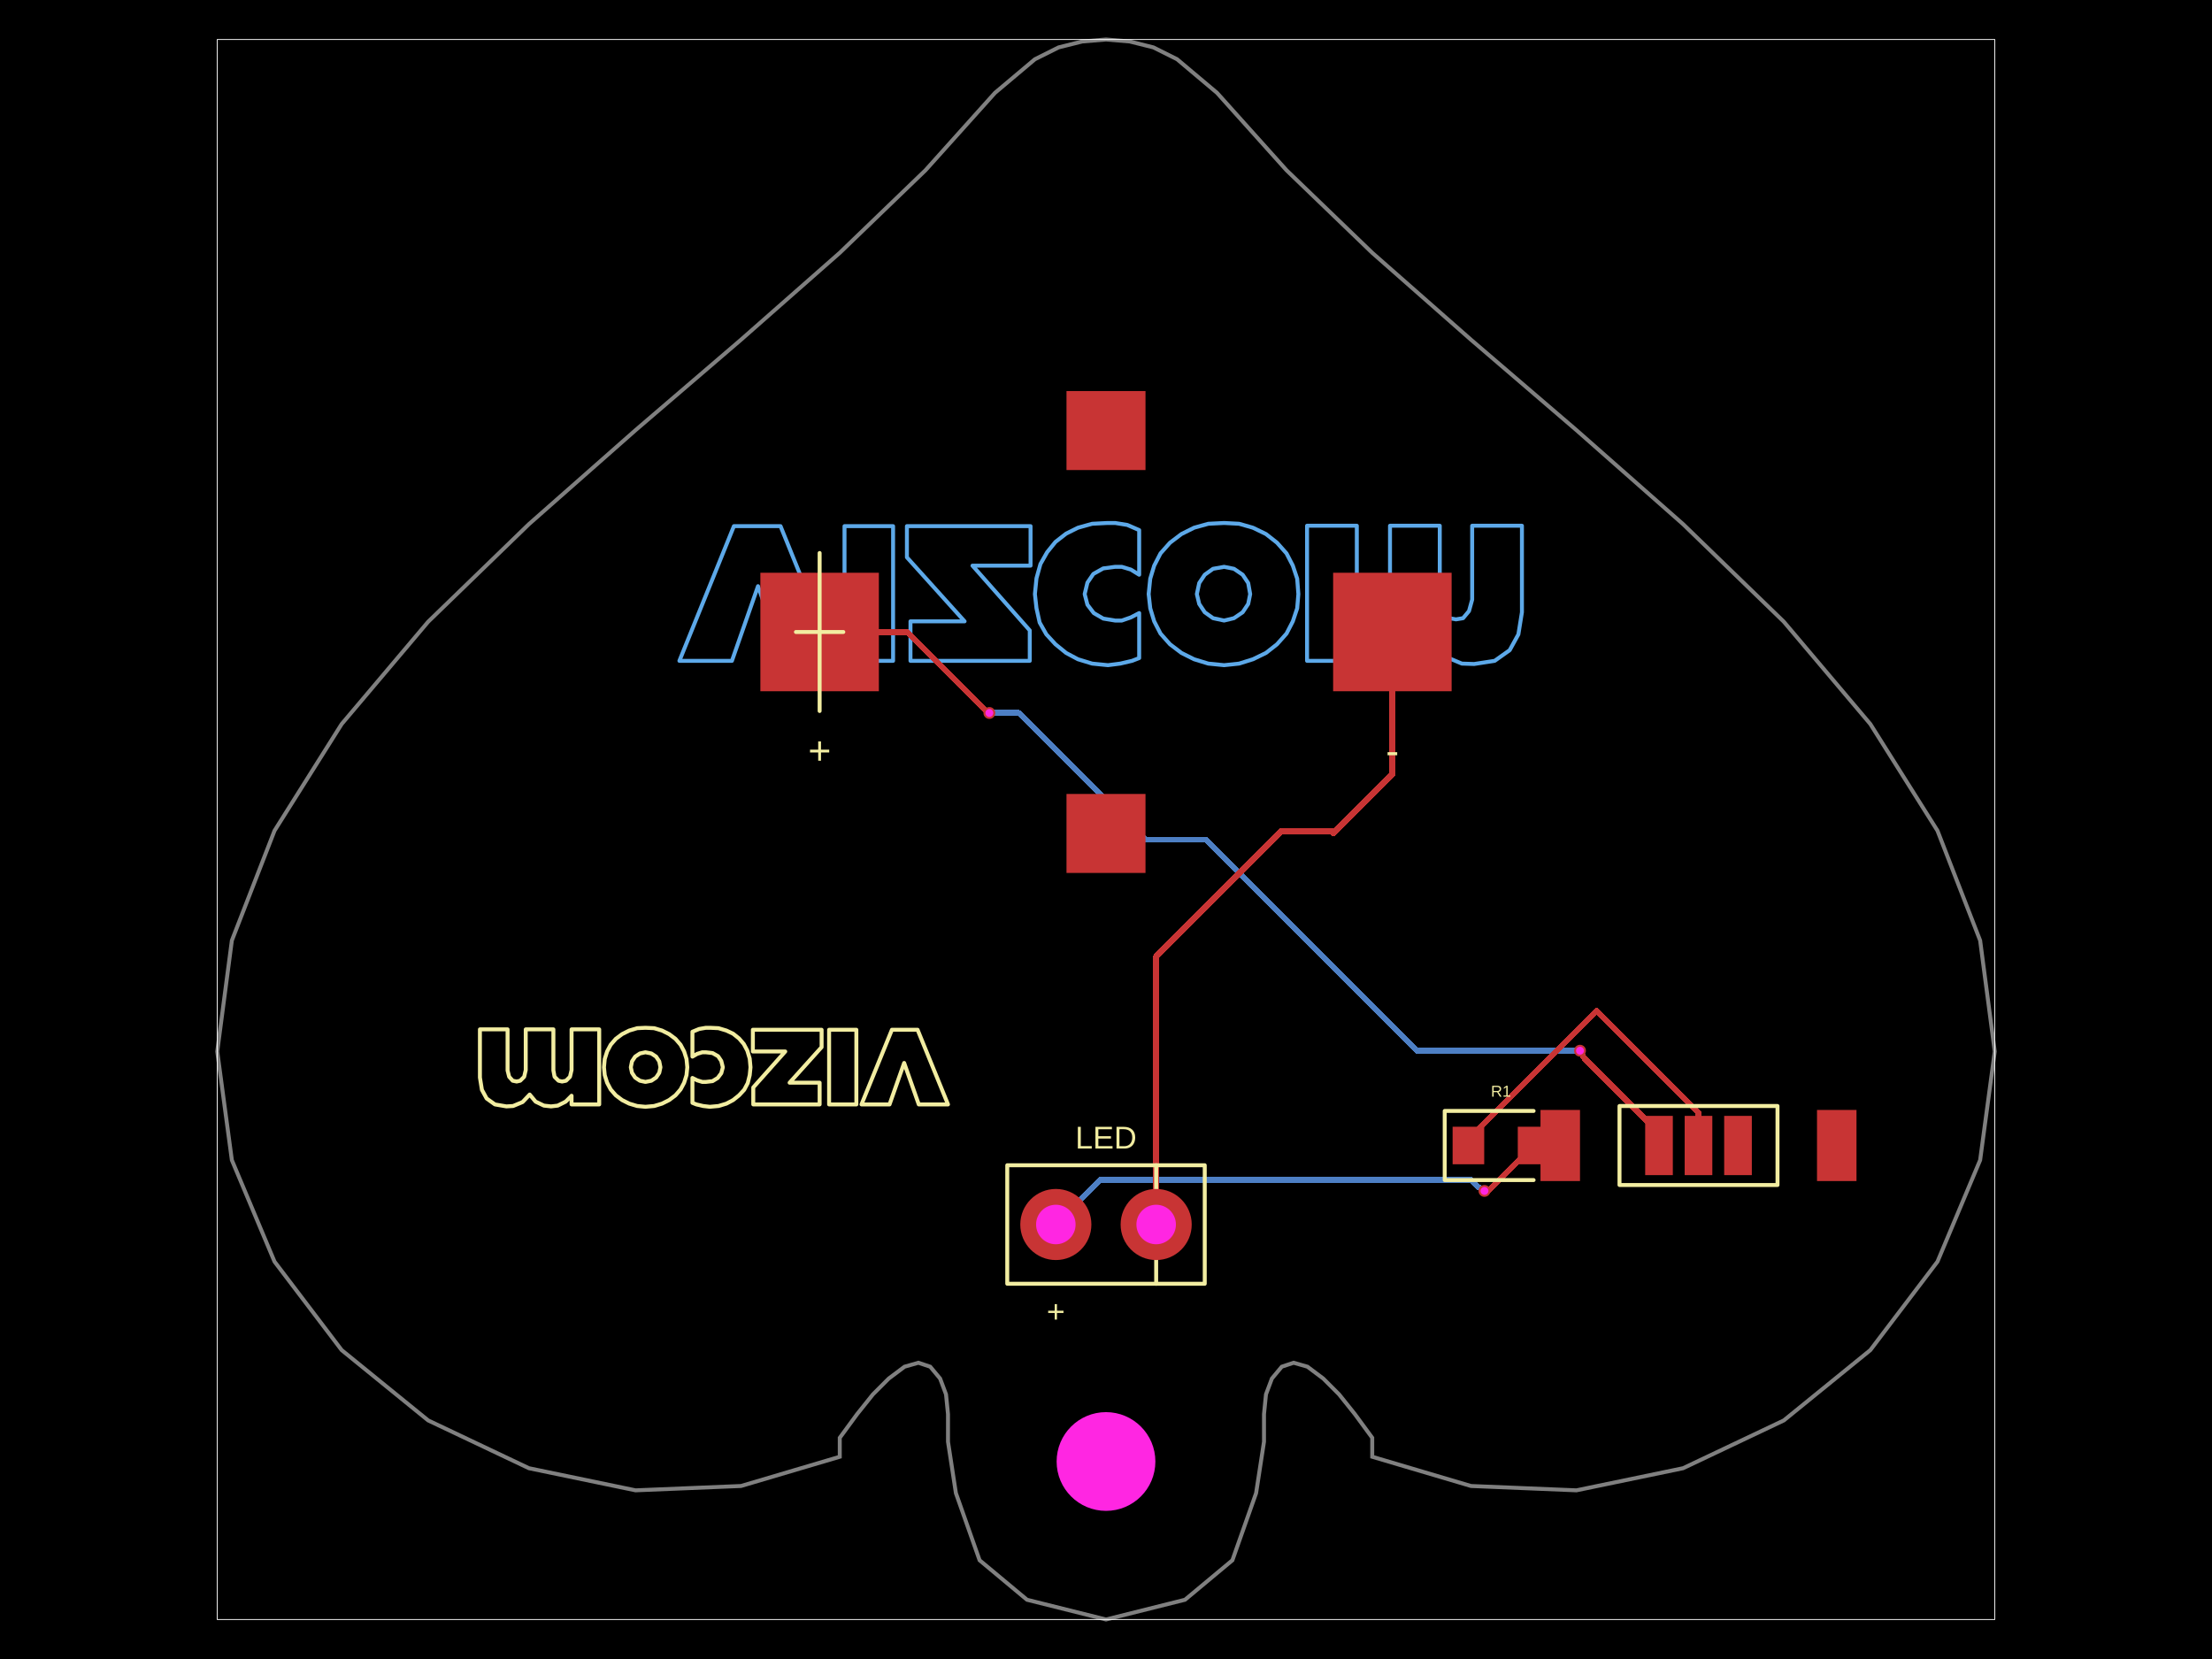
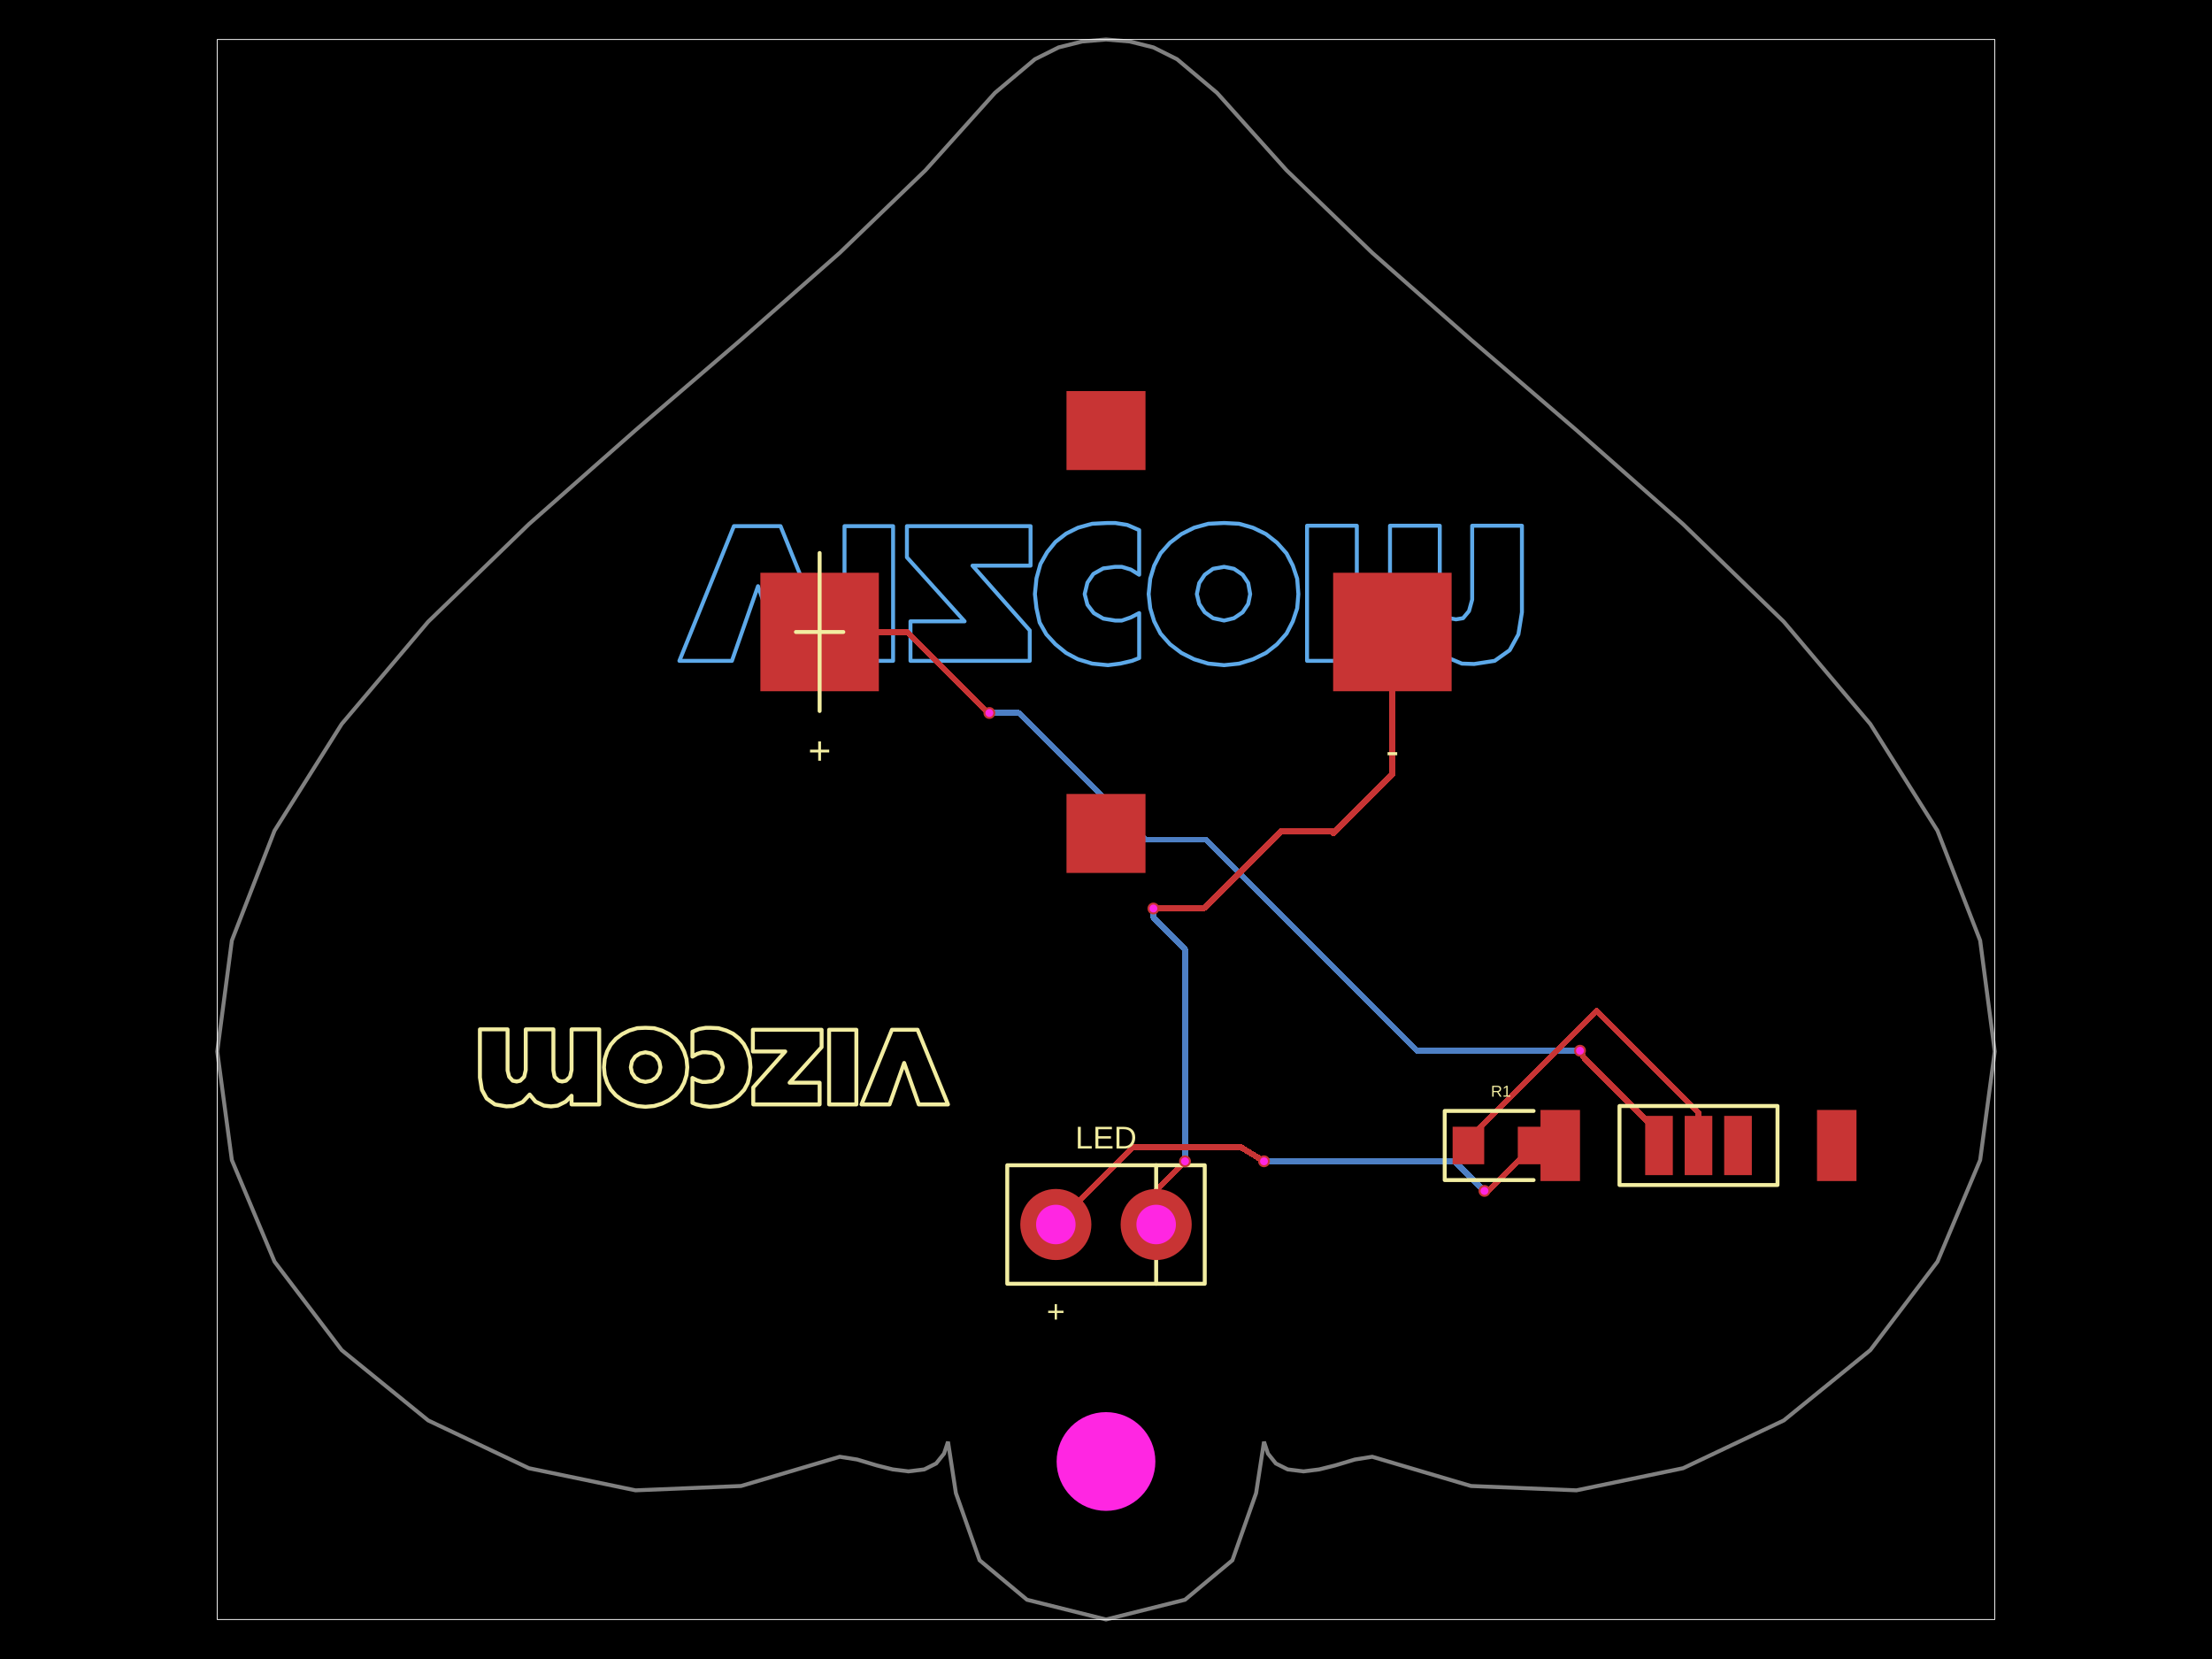
<svg xmlns="http://www.w3.org/2000/svg" width="800" height="600" data-software-used-string="@tscircuit/core@0.0.1112">
  <style />
  <rect class="boundary" x="0" y="0" fill="#000" width="800" height="600" data-type="pcb_background" data-pcb-layer="global" />
  <rect class="pcb-boundary" fill="none" stroke="#fff" stroke-width="0.3" x="78.571" y="14.286" width="642.857" height="571.429" data-type="pcb_boundary" data-pcb-layer="global" />
-   <path class="pcb-board" d="M 400 585.714 L 428.571 578.571 L 445.714 564.286 L 454.286 540 L 457.143 521.429 L 457.143 520 L 457.143 511.429 L 457.857 504.286 L 460 498.571 L 463.571 494.286 L 467.857 492.857 L 472.857 494.286 L 478.571 498.571 L 484.286 504.286 L 490 511.429 L 496.286 520 L 496.286 526.857 L 532 537.429 L 570.143 539 L 608.714 531 L 645.143 513.714 L 676.429 488.286 L 700.714 456.286 L 716.143 419.571 L 721.429 380.286 L 716.143 340.143 L 700.714 300.429 L 676.429 261.857 L 645.143 224.857 L 608.714 189.571 L 570.143 155.571 L 532 122.857 L 496.286 91.429 L 465.286 61.571 L 440.143 33.571 L 425.714 21.429 L 417.143 17.143 L 408.571 15 L 400 14.286 L 391.429 15 L 382.857 17.143 L 374.286 21.429 L 359.857 33.571 L 334.714 61.571 L 303.714 91.429 L 268 122.857 L 229.857 155.571 L 191.286 189.571 L 154.857 224.857 L 123.571 261.857 L 99.286 300.429 L 83.857 340.143 L 78.571 380.286 L 83.857 419.571 L 99.286 456.286 L 123.571 488.286 L 154.857 513.714 L 191.286 531 L 229.857 539 L 268 537.429 L 303.714 526.857 L 303.714 520 L 310 511.429 L 315.714 504.286 L 321.429 498.571 L 327.143 494.286 L 332.143 492.857 L 336.429 494.286 L 340 498.571 L 342.143 504.286 L 342.857 511.429 L 342.857 520 L 342.857 521.429 L 345.714 540 L 354.286 564.286 L 371.429 578.571 Z" fill="none" stroke="rgba(255, 255, 255, 0.5)" stroke-width="1.429" data-type="pcb_board" data-pcb-layer="board" />
-   <path class="pcb-trace" stroke="rgb(77, 127, 196)" fill="none" d="M 381.857 442.857 L 398.038 426.677" stroke-width="2.143" stroke-linecap="round" stroke-linejoin="round" shape-rendering="crispEdges" data-type="pcb_trace" data-pcb-layer="bottom" />
-   <path class="pcb-trace" stroke="rgb(77, 127, 196)" fill="none" d="M 398.038 426.677 L 531.922 426.677" stroke-width="2.143" stroke-linecap="round" stroke-linejoin="round" shape-rendering="crispEdges" data-type="pcb_trace" data-pcb-layer="bottom" />
-   <path class="pcb-trace" stroke="rgb(77, 127, 196)" fill="none" d="M 531.922 426.677 L 531.922 426.677" stroke-width="2.143" stroke-linecap="round" stroke-linejoin="round" shape-rendering="crispEdges" data-type="pcb_trace" data-pcb-layer="bottom" />
-   <path class="pcb-trace" stroke="rgb(77, 127, 196)" fill="none" d="M 531.922 426.677 L 534.445 429.199" stroke-width="2.143" stroke-linecap="round" stroke-linejoin="round" shape-rendering="crispEdges" data-type="pcb_trace" data-pcb-layer="bottom" />
-   <path class="pcb-trace" stroke="rgb(77, 127, 196)" fill="none" d="M 534.445 429.199 L 536.875 430.714" stroke-width="2.143" stroke-linecap="round" stroke-linejoin="round" shape-rendering="crispEdges" data-type="pcb_trace" data-pcb-layer="bottom" />
+   <path class="pcb-board" d="M 400 585.714 L 428.571 578.571 L 445.714 564.286 L 454.286 540 L 457.143 521.429 L 458.571 525.714 L 461.429 529.286 L 465.714 531.429 L 471.429 532.143 L 477.143 531.429 L 482.857 530 L 490 527.857 L 496.286 526.857 L 532 537.429 L 570.143 539 L 608.714 531 L 645.143 513.714 L 676.429 488.286 L 700.714 456.286 L 716.143 419.571 L 721.429 380.286 L 716.143 340.143 L 700.714 300.429 L 676.429 261.857 L 645.143 224.857 L 608.714 189.571 L 570.143 155.571 L 532 122.857 L 496.286 91.429 L 465.286 61.571 L 440.143 33.571 L 425.714 21.429 L 417.143 17.143 L 408.571 15 L 400 14.286 L 391.429 15 L 382.857 17.143 L 374.286 21.429 L 359.857 33.571 L 334.714 61.571 L 303.714 91.429 L 268 122.857 L 229.857 155.571 L 191.286 189.571 L 154.857 224.857 L 123.571 261.857 L 99.286 300.429 L 83.857 340.143 L 78.571 380.286 L 83.857 419.571 L 99.286 456.286 L 123.571 488.286 L 154.857 513.714 L 191.286 531 L 229.857 539 L 268 537.429 L 303.714 526.857 L 310 527.857 L 317.143 530 L 322.857 531.429 L 328.571 532.143 L 334.286 531.429 L 338.571 529.286 L 341.429 525.714 L 342.857 521.429 L 345.714 540 L 354.286 564.286 L 371.429 578.571 Z" fill="none" stroke="rgba(255, 255, 255, 0.5)" stroke-width="1.429" data-type="pcb_board" data-pcb-layer="board" />
+   <path class="pcb-trace" stroke="rgb(77, 127, 196)" fill="none" d="M 457.143 420 L 457.143 420" stroke-width="2.143" stroke-linecap="round" stroke-linejoin="round" shape-rendering="crispEdges" data-type="pcb_trace" data-pcb-layer="bottom" />
+   <path class="pcb-trace" stroke="rgb(77, 127, 196)" fill="none" d="M 457.143 420 L 526.028 420" stroke-width="2.143" stroke-linecap="round" stroke-linejoin="round" shape-rendering="crispEdges" data-type="pcb_trace" data-pcb-layer="bottom" />
+   <path class="pcb-trace" stroke="rgb(77, 127, 196)" fill="none" d="M 526.028 420 L 536.546 430.518" stroke-width="2.143" stroke-linecap="round" stroke-linejoin="round" shape-rendering="crispEdges" data-type="pcb_trace" data-pcb-layer="bottom" />
+   <path class="pcb-trace" stroke="rgb(77, 127, 196)" fill="none" d="M 536.546 430.518 L 536.875 430.714" stroke-width="2.143" stroke-linecap="round" stroke-linejoin="round" shape-rendering="crispEdges" data-type="pcb_trace" data-pcb-layer="bottom" />
  <path class="pcb-trace" stroke="rgb(77, 127, 196)" fill="none" d="M 536.875 430.714 L 536.875 430.714" stroke-width="2.143" stroke-linecap="round" stroke-linejoin="round" shape-rendering="crispEdges" data-type="pcb_trace" data-pcb-layer="bottom" />
+   <path class="pcb-trace" stroke="rgb(77, 127, 196)" fill="none" d="M 428.571 420 L 428.571 420" stroke-width="2.143" stroke-linecap="round" stroke-linejoin="round" shape-rendering="crispEdges" data-type="pcb_trace" data-pcb-layer="bottom" />
+   <path class="pcb-trace" stroke="rgb(77, 127, 196)" fill="none" d="M 428.571 420 L 428.571 343.318" stroke-width="2.143" stroke-linecap="round" stroke-linejoin="round" shape-rendering="crispEdges" data-type="pcb_trace" data-pcb-layer="bottom" />
+   <path class="pcb-trace" stroke="rgb(77, 127, 196)" fill="none" d="M 428.571 343.318 L 417.143 331.89" stroke-width="2.143" stroke-linecap="round" stroke-linejoin="round" shape-rendering="crispEdges" data-type="pcb_trace" data-pcb-layer="bottom" />
+   <path class="pcb-trace" stroke="rgb(77, 127, 196)" fill="none" d="M 417.143 331.89 L 417.143 328.571" stroke-width="2.143" stroke-linecap="round" stroke-linejoin="round" shape-rendering="crispEdges" data-type="pcb_trace" data-pcb-layer="bottom" />
+   <path class="pcb-trace" stroke="rgb(77, 127, 196)" fill="none" d="M 417.143 328.571 L 417.143 328.571" stroke-width="2.143" stroke-linecap="round" stroke-linejoin="round" shape-rendering="crispEdges" data-type="pcb_trace" data-pcb-layer="bottom" />
  <path class="pcb-trace" stroke="rgb(77, 127, 196)" fill="none" d="M 414.286 303.684 L 436.184 303.684" stroke-width="2.143" stroke-linecap="round" stroke-linejoin="round" shape-rendering="crispEdges" data-type="pcb_trace" data-pcb-layer="bottom" />
  <path class="pcb-trace" stroke="rgb(77, 127, 196)" fill="none" d="M 436.184 303.684 L 448.214 315.714" stroke-width="2.143" stroke-linecap="round" stroke-linejoin="round" shape-rendering="crispEdges" data-type="pcb_trace" data-pcb-layer="bottom" />
  <path class="pcb-trace" stroke="rgb(77, 127, 196)" fill="none" d="M 357.821 257.857 L 357.821 257.857" stroke-width="2.143" stroke-linecap="round" stroke-linejoin="round" shape-rendering="crispEdges" data-type="pcb_trace" data-pcb-layer="bottom" />
  <path class="pcb-trace" stroke="rgb(77, 127, 196)" fill="none" d="M 357.821 257.857 L 368.5 257.857" stroke-width="2.143" stroke-linecap="round" stroke-linejoin="round" shape-rendering="crispEdges" data-type="pcb_trace" data-pcb-layer="bottom" />
  <path class="pcb-trace" stroke="rgb(77, 127, 196)" fill="none" d="M 368.5 257.857 L 414.286 303.643" stroke-width="2.143" stroke-linecap="round" stroke-linejoin="round" shape-rendering="crispEdges" data-type="pcb_trace" data-pcb-layer="bottom" />
  <path class="pcb-trace" stroke="rgb(77, 127, 196)" fill="none" d="M 571.429 380 L 571.429 380" stroke-width="2.143" stroke-linecap="round" stroke-linejoin="round" shape-rendering="crispEdges" data-type="pcb_trace" data-pcb-layer="bottom" />
  <path class="pcb-trace" stroke="rgb(77, 127, 196)" fill="none" d="M 571.429 380 L 512.5 380" stroke-width="2.143" stroke-linecap="round" stroke-linejoin="round" shape-rendering="crispEdges" data-type="pcb_trace" data-pcb-layer="bottom" />
  <path class="pcb-trace" stroke="rgb(77, 127, 196)" fill="none" d="M 512.5 380 L 448.214 315.714" stroke-width="2.143" stroke-linecap="round" stroke-linejoin="round" shape-rendering="crispEdges" data-type="pcb_trace" data-pcb-layer="bottom" />
  <path class="pcb-silkscreen pcb-silkscreen-bottom" d="M 265.429 190.286 L 245.714 239 L 264.714 239 L 274.143 212 L 283.714 239 L 302 239 L 282.286 190.286 L 265.429 190.286 Z" fill="none" stroke="#5da9e9" stroke-width="1.429" stroke-linecap="round" stroke-linejoin="round" data-pcb-component-id="null" data-pcb-silkscreen-path-id="pcb_silkscreen_path_13" data-type="pcb_silkscreen_path" data-pcb-layer="bottom" />
  <path class="pcb-silkscreen pcb-silkscreen-bottom" d="M 323 190.286 L 305.429 190.286 L 305.429 239 L 323 239 L 323 190.286 Z" fill="none" stroke="#5da9e9" stroke-width="1.429" stroke-linecap="round" stroke-linejoin="round" data-pcb-component-id="null" data-pcb-silkscreen-path-id="pcb_silkscreen_path_14" data-type="pcb_silkscreen_path" data-pcb-layer="bottom" />
  <path class="pcb-silkscreen pcb-silkscreen-bottom" d="M 372.429 239 L 372.429 228 L 351.714 204.571 L 372.714 204.571 L 372.714 190.286 L 328 190.286 L 328 201.571 L 348.857 224.714 L 329.286 224.714 L 329.286 239 L 372.429 239 Z" fill="none" stroke="#5da9e9" stroke-width="1.429" stroke-linecap="round" stroke-linejoin="round" data-pcb-component-id="null" data-pcb-silkscreen-path-id="pcb_silkscreen_path_15" data-type="pcb_silkscreen_path" data-pcb-layer="bottom" />
  <path class="pcb-silkscreen pcb-silkscreen-bottom" d="M 374.286 214.857 L 374.857 220 L 376 225.143 L 378.429 229.429 L 381.714 233 L 385.571 236.143 L 389.857 238.429 L 395 240 L 400.714 240.571 L 405.143 240 L 409.429 239 L 412 238 L 412 221.714 L 409 223.286 L 405.714 224.429 L 403.286 224.429 L 399 223.714 L 395.571 221.714 L 393.286 218.714 L 392.286 214.857 L 393.286 210.714 L 395.429 207.571 L 399 205.571 L 403.286 205 L 405.714 205 L 409 206 L 412 207.857 L 412 191.714 L 407.714 189.857 L 403.286 189.143 L 400.571 189.143 L 395 189.429 L 389.857 190.857 L 385.571 193 L 381.714 196 L 378.714 199.714 L 376.286 204 L 374.857 209.143 L 374.286 214.857 Z" fill="none" stroke="#5da9e9" stroke-width="1.429" stroke-linecap="round" stroke-linejoin="round" data-pcb-component-id="null" data-pcb-silkscreen-path-id="pcb_silkscreen_path_16" data-type="pcb_silkscreen_path" data-pcb-layer="bottom" />
  <path class="pcb-silkscreen pcb-silkscreen-bottom" d="M 442.714 240.571 L 448.143 240 L 453.143 238.429 L 457.857 236.143 L 461.857 233 L 465.286 229.143 L 467.571 224.714 L 469.143 220 L 469.571 214.857 L 469.143 209.286 L 467.571 204.571 L 465.286 200.143 L 461.857 196.286 L 457.857 193.143 L 453.143 190.857 L 448.143 189.429 L 442.714 189.143 L 437 189.429 L 431.857 190.857 L 427.286 193.143 L 423.143 196.286 L 419.714 200.143 L 417.429 204.571 L 416 209.286 L 415.429 214.857 L 416 220 L 417.429 224.714 L 419.714 229.143 L 423.143 233 L 427.286 236.143 L 431.857 238.429 L 437 240 L 442.714 240.571 Z" fill="none" stroke="#5da9e9" stroke-width="1.429" stroke-linecap="round" stroke-linejoin="round" data-pcb-component-id="null" data-pcb-silkscreen-path-id="pcb_silkscreen_path_17" data-type="pcb_silkscreen_path" data-pcb-layer="bottom" />
  <path class="pcb-silkscreen pcb-silkscreen-bottom" d="M 442.714 224.429 L 438.714 223.571 L 435.714 221.429 L 433.714 218.429 L 432.857 214.857 L 433.714 210.857 L 435.714 207.857 L 438.714 205.714 L 442.714 205 L 446.286 205.714 L 449.429 207.857 L 451.429 210.857 L 452.143 214.857 L 451.429 218.429 L 449.429 221.429 L 446.286 223.571 L 442.714 224.429 Z" fill="none" stroke="#5da9e9" stroke-width="1.429" stroke-linecap="round" stroke-linejoin="round" data-pcb-component-id="null" data-pcb-silkscreen-path-id="pcb_silkscreen_path_18" data-type="pcb_silkscreen_path" data-pcb-layer="bottom" />
  <path class="pcb-silkscreen pcb-silkscreen-bottom" d="M 490.714 216.571 L 490.714 190.143 L 472.714 190.143 L 472.714 239 L 490.714 239 L 490.714 233.286 L 494.571 237.143 L 499.714 239.714 L 504.143 240.143 L 508.714 239.714 L 514.143 237.143 L 518 232.429 L 522.571 237.429 L 528.714 240 L 533.143 240.143 L 540.571 239 L 546 235.143 L 549.143 229.429 L 550.429 221.429 L 550.429 190.143 L 532.429 190.143 L 532.429 216.857 L 531.286 221 L 529.143 223.571 L 526.571 224 L 524.143 223.571 L 521.571 221 L 520.714 216.571 L 520.714 190.143 L 502.714 190.143 L 502.714 216.857 L 501.857 221 L 499.286 223.571 L 497 224 L 494.429 223.571 L 491.714 221 L 490.714 216.571 Z" fill="none" stroke="#5da9e9" stroke-width="1.429" stroke-linecap="round" stroke-linejoin="round" data-pcb-component-id="null" data-pcb-silkscreen-path-id="pcb_silkscreen_path_19" data-type="pcb_silkscreen_path" data-pcb-layer="bottom" />
  <rect class="pcb-pad" fill="rgb(200, 52, 52)" x="275" y="207.143" width="42.857" height="42.857" data-type="pcb_smtpad" data-pcb-layer="top" />
  <rect class="pcb-pad" fill="rgb(200, 52, 52)" x="482.143" y="207.143" width="42.857" height="42.857" data-type="pcb_smtpad" data-pcb-layer="top" />
  <rect class="pcb-pad" fill="rgb(200, 52, 52)" x="385.714" y="287.143" width="28.571" height="28.571" data-type="pcb_smtpad" data-pcb-layer="top" />
  <rect class="pcb-pad" fill="rgb(200, 52, 52)" x="385.714" y="141.429" width="28.571" height="28.571" data-type="pcb_smtpad" data-pcb-layer="top" />
  <rect class="pcb-pad" fill="rgb(200, 52, 52)" x="595" y="403.571" width="10" height="21.429" data-type="pcb_smtpad" data-pcb-layer="top" />
  <rect class="pcb-pad" fill="rgb(200, 52, 52)" x="609.286" y="403.571" width="10" height="21.429" data-type="pcb_smtpad" data-pcb-layer="top" />
  <rect class="pcb-pad" fill="rgb(200, 52, 52)" x="623.571" y="403.571" width="10" height="21.429" data-type="pcb_smtpad" data-pcb-layer="top" />
  <rect class="pcb-pad" fill="rgb(200, 52, 52)" x="557.143" y="401.429" width="14.286" height="25.714" data-type="pcb_smtpad" data-pcb-layer="top" />
  <rect class="pcb-pad" fill="rgb(200, 52, 52)" x="657.143" y="401.429" width="14.286" height="25.714" data-type="pcb_smtpad" data-pcb-layer="top" />
  <rect class="pcb-pad" fill="rgb(200, 52, 52)" x="525.357" y="407.5" width="11.429" height="13.571" data-type="pcb_smtpad" data-pcb-layer="top" />
  <rect class="pcb-pad" fill="rgb(200, 52, 52)" x="548.929" y="407.5" width="11.429" height="13.571" data-type="pcb_smtpad" data-pcb-layer="top" />
+   <path class="pcb-trace" stroke="rgb(200, 52, 52)" fill="none" d="M 381.857 442.857 L 409.766 414.948" stroke-width="2.143" stroke-linecap="round" stroke-linejoin="round" shape-rendering="crispEdges" data-type="pcb_trace" data-pcb-layer="top" />
+   <path class="pcb-trace" stroke="rgb(200, 52, 52)" fill="none" d="M 409.766 414.948 L 448.865 414.948" stroke-width="2.143" stroke-linecap="round" stroke-linejoin="round" shape-rendering="crispEdges" data-type="pcb_trace" data-pcb-layer="top" />
+   <path class="pcb-trace" stroke="rgb(200, 52, 52)" fill="none" d="M 448.865 414.948 L 457.143 420" stroke-width="2.143" stroke-linecap="round" stroke-linejoin="round" shape-rendering="crispEdges" data-type="pcb_trace" data-pcb-layer="top" />
+   <path class="pcb-trace" stroke="rgb(200, 52, 52)" fill="none" d="M 457.143 420 L 457.143 420" stroke-width="2.143" stroke-linecap="round" stroke-linejoin="round" shape-rendering="crispEdges" data-type="pcb_trace" data-pcb-layer="top" />
  <path class="pcb-trace" stroke="rgb(200, 52, 52)" fill="none" d="M 536.875 430.714 L 536.875 430.714" stroke-width="2.143" stroke-linecap="round" stroke-linejoin="round" shape-rendering="crispEdges" data-type="pcb_trace" data-pcb-layer="top" />
  <path class="pcb-trace" stroke="rgb(200, 52, 52)" fill="none" d="M 536.875 430.714 L 538.214 430.714" stroke-width="2.143" stroke-linecap="round" stroke-linejoin="round" shape-rendering="crispEdges" data-type="pcb_trace" data-pcb-layer="top" />
  <path class="pcb-trace" stroke="rgb(200, 52, 52)" fill="none" d="M 538.214 430.714 L 554.643 414.286" stroke-width="2.143" stroke-linecap="round" stroke-linejoin="round" shape-rendering="crispEdges" data-type="pcb_trace" data-pcb-layer="top" />
  <path class="pcb-trace" stroke="rgb(200, 52, 52)" fill="none" d="M 531.071 414.286 L 531.071 411.995" stroke-width="2.143" stroke-linecap="round" stroke-linejoin="round" shape-rendering="crispEdges" data-type="pcb_trace" data-pcb-layer="top" />
  <path class="pcb-trace" stroke="rgb(200, 52, 52)" fill="none" d="M 531.071 411.995 L 577.433 365.633" stroke-width="2.143" stroke-linecap="round" stroke-linejoin="round" shape-rendering="crispEdges" data-type="pcb_trace" data-pcb-layer="top" />
  <path class="pcb-trace" stroke="rgb(200, 52, 52)" fill="none" d="M 577.433 365.633 L 614.286 402.486" stroke-width="2.143" stroke-linecap="round" stroke-linejoin="round" shape-rendering="crispEdges" data-type="pcb_trace" data-pcb-layer="top" />
  <path class="pcb-trace" stroke="rgb(200, 52, 52)" fill="none" d="M 614.286 402.486 L 614.286 414.286" stroke-width="2.143" stroke-linecap="round" stroke-linejoin="round" shape-rendering="crispEdges" data-type="pcb_trace" data-pcb-layer="top" />
  <path class="pcb-trace" stroke="rgb(200, 52, 52)" fill="none" d="M 482.143 300.677 L 463.252 300.677" stroke-width="2.143" stroke-linecap="round" stroke-linejoin="round" shape-rendering="crispEdges" data-type="pcb_trace" data-pcb-layer="top" />
  <path class="pcb-trace" stroke="rgb(200, 52, 52)" fill="none" d="M 463.252 300.677 L 448.214 315.714" stroke-width="2.143" stroke-linecap="round" stroke-linejoin="round" shape-rendering="crispEdges" data-type="pcb_trace" data-pcb-layer="top" />
  <path class="pcb-trace" stroke="rgb(200, 52, 52)" fill="none" d="M 503.571 228.571 L 503.571 280" stroke-width="2.143" stroke-linecap="round" stroke-linejoin="round" shape-rendering="crispEdges" data-type="pcb_trace" data-pcb-layer="top" />
  <path class="pcb-trace" stroke="rgb(200, 52, 52)" fill="none" d="M 503.571 280 L 482.143 301.429" stroke-width="2.143" stroke-linecap="round" stroke-linejoin="round" shape-rendering="crispEdges" data-type="pcb_trace" data-pcb-layer="top" />
-   <path class="pcb-trace" stroke="rgb(200, 52, 52)" fill="none" d="M 418.143 442.857 L 418.143 345.786" stroke-width="2.143" stroke-linecap="round" stroke-linejoin="round" shape-rendering="crispEdges" data-type="pcb_trace" data-pcb-layer="top" />
-   <path class="pcb-trace" stroke="rgb(200, 52, 52)" fill="none" d="M 418.143 345.786 L 448.214 315.714" stroke-width="2.143" stroke-linecap="round" stroke-linejoin="round" shape-rendering="crispEdges" data-type="pcb_trace" data-pcb-layer="top" />
+   <path class="pcb-trace" stroke="rgb(200, 52, 52)" fill="none" d="M 418.143 442.857 L 418.143 430.429" stroke-width="2.143" stroke-linecap="round" stroke-linejoin="round" shape-rendering="crispEdges" data-type="pcb_trace" data-pcb-layer="top" />
+   <path class="pcb-trace" stroke="rgb(200, 52, 52)" fill="none" d="M 418.143 430.429 L 427.031 421.54" stroke-width="2.143" stroke-linecap="round" stroke-linejoin="round" shape-rendering="crispEdges" data-type="pcb_trace" data-pcb-layer="top" />
+   <path class="pcb-trace" stroke="rgb(200, 52, 52)" fill="none" d="M 427.031 421.54 L 428.571 420" stroke-width="2.143" stroke-linecap="round" stroke-linejoin="round" shape-rendering="crispEdges" data-type="pcb_trace" data-pcb-layer="top" />
+   <path class="pcb-trace" stroke="rgb(200, 52, 52)" fill="none" d="M 428.571 420 L 428.571 420" stroke-width="2.143" stroke-linecap="round" stroke-linejoin="round" shape-rendering="crispEdges" data-type="pcb_trace" data-pcb-layer="top" />
+   <path class="pcb-trace" stroke="rgb(200, 52, 52)" fill="none" d="M 417.143 328.571 L 417.143 328.571" stroke-width="2.143" stroke-linecap="round" stroke-linejoin="round" shape-rendering="crispEdges" data-type="pcb_trace" data-pcb-layer="top" />
+   <path class="pcb-trace" stroke="rgb(200, 52, 52)" fill="none" d="M 417.143 328.571 L 435.357 328.571" stroke-width="2.143" stroke-linecap="round" stroke-linejoin="round" shape-rendering="crispEdges" data-type="pcb_trace" data-pcb-layer="top" />
+   <path class="pcb-trace" stroke="rgb(200, 52, 52)" fill="none" d="M 435.357 328.571 L 448.214 315.714" stroke-width="2.143" stroke-linecap="round" stroke-linejoin="round" shape-rendering="crispEdges" data-type="pcb_trace" data-pcb-layer="top" />
  <path class="pcb-trace" stroke="rgb(200, 52, 52)" fill="none" d="M 296.429 228.571 L 328.118 228.571" stroke-width="2.143" stroke-linecap="round" stroke-linejoin="round" shape-rendering="crispEdges" data-type="pcb_trace" data-pcb-layer="top" />
  <path class="pcb-trace" stroke="rgb(200, 52, 52)" fill="none" d="M 328.118 228.571 L 356.259 256.712" stroke-width="2.143" stroke-linecap="round" stroke-linejoin="round" shape-rendering="crispEdges" data-type="pcb_trace" data-pcb-layer="top" />
  <path class="pcb-trace" stroke="rgb(200, 52, 52)" fill="none" d="M 356.259 256.712 L 357.821 257.857" stroke-width="2.143" stroke-linecap="round" stroke-linejoin="round" shape-rendering="crispEdges" data-type="pcb_trace" data-pcb-layer="top" />
  <path class="pcb-trace" stroke="rgb(200, 52, 52)" fill="none" d="M 357.821 257.857 L 357.821 257.857" stroke-width="2.143" stroke-linecap="round" stroke-linejoin="round" shape-rendering="crispEdges" data-type="pcb_trace" data-pcb-layer="top" />
  <path class="pcb-trace" stroke="rgb(200, 52, 52)" fill="none" d="M 600 414.286 L 600 409.708" stroke-width="2.143" stroke-linecap="round" stroke-linejoin="round" shape-rendering="crispEdges" data-type="pcb_trace" data-pcb-layer="top" />
  <path class="pcb-trace" stroke="rgb(200, 52, 52)" fill="none" d="M 600 409.708 L 572.933 382.641" stroke-width="2.143" stroke-linecap="round" stroke-linejoin="round" shape-rendering="crispEdges" data-type="pcb_trace" data-pcb-layer="top" />
  <path class="pcb-trace" stroke="rgb(200, 52, 52)" fill="none" d="M 572.933 382.641 L 571.429 380" stroke-width="2.143" stroke-linecap="round" stroke-linejoin="round" shape-rendering="crispEdges" data-type="pcb_trace" data-pcb-layer="top" />
  <path class="pcb-trace" stroke="rgb(200, 52, 52)" fill="none" d="M 571.429 380 L 571.429 380" stroke-width="2.143" stroke-linecap="round" stroke-linejoin="round" shape-rendering="crispEdges" data-type="pcb_trace" data-pcb-layer="top" />
  <path class="pcb-silkscreen pcb-silkscreen-top" d="M 296.429 257.143 L 296.429 200" fill="none" stroke="#f2eda1" stroke-width="1.429" stroke-linecap="round" stroke-linejoin="round" data-pcb-component-id="pcb_component_0" data-pcb-silkscreen-path-id="pcb_silkscreen_path_0" data-type="pcb_silkscreen_path" data-pcb-layer="top" />
  <path class="pcb-silkscreen pcb-silkscreen-top" d="M 287.857 228.571 L 305 228.571" fill="none" stroke="#f2eda1" stroke-width="1.429" stroke-linecap="round" stroke-linejoin="round" data-pcb-component-id="pcb_component_0" data-pcb-silkscreen-path-id="pcb_silkscreen_path_1" data-type="pcb_silkscreen_path" data-pcb-layer="top" />
  <text x="0" y="0" dx="0" dy="0" fill="#f2eda1" font-family="Arial, sans-serif" font-size="14.286" text-anchor="middle" dominant-baseline="central" transform="matrix(1,0,0,1,296.4286,271.4286)" class="pcb-silkscreen-text pcb-silkscreen-top" data-pcb-silkscreen-text-id="pcb_component_0" stroke="none" data-type="pcb_silkscreen_text" data-pcb-layer="top">+</text>
  <text x="0" y="0" dx="0" dy="0" fill="#f2eda1" font-family="Arial, sans-serif" font-size="14.286" text-anchor="middle" dominant-baseline="central" transform="matrix(1,0,0,1,503.5714,271.4286)" class="pcb-silkscreen-text pcb-silkscreen-top" data-pcb-silkscreen-text-id="pcb_component_0" stroke="none" data-type="pcb_silkscreen_text" data-pcb-layer="top">-</text>
  <path class="pcb-silkscreen pcb-silkscreen-top" d="M 585.714 428.571 L 642.857 428.571 L 642.857 400 L 585.714 400 L 585.714 428.571 Z" fill="none" stroke="#f2eda1" stroke-width="1.429" stroke-linecap="round" stroke-linejoin="round" data-pcb-component-id="pcb_component_1" data-pcb-silkscreen-path-id="pcb_silkscreen_path_2" data-type="pcb_silkscreen_path" data-pcb-layer="top" />
  <path class="pcb-silkscreen pcb-silkscreen-top" d="M 554.643 401.786 L 522.5 401.786 L 522.5 426.786 L 554.643 426.786" fill="none" stroke="#f2eda1" stroke-width="1.429" stroke-linecap="round" stroke-linejoin="round" data-pcb-component-id="pcb_component_2" data-pcb-silkscreen-path-id="pcb_silkscreen_path_3" data-type="pcb_silkscreen_path" data-pcb-layer="top" />
  <text x="0" y="0" dx="0" dy="0" fill="#f2eda1" font-family="Arial, sans-serif" font-size="5.714" text-anchor="middle" dominant-baseline="central" transform="matrix(1,0,0,1,542.8571,394.6429)" class="pcb-silkscreen-text pcb-silkscreen-top" data-pcb-silkscreen-text-id="pcb_component_2" stroke="none" data-type="pcb_silkscreen_text" data-pcb-layer="top">R1</text>
  <path class="pcb-silkscreen pcb-silkscreen-top" d="M 364.286 464.286 L 435.714 464.286 L 435.714 421.429 L 364.286 421.429 L 364.286 464.286 Z" fill="none" stroke="#f2eda1" stroke-width="1.429" stroke-linecap="round" stroke-linejoin="round" data-pcb-component-id="pcb_component_3" data-pcb-silkscreen-path-id="pcb_silkscreen_path_4" data-type="pcb_silkscreen_path" data-pcb-layer="top" />
  <path class="pcb-silkscreen pcb-silkscreen-top" d="M 418.143 464.286 L 418.143 421.429" fill="none" stroke="#f2eda1" stroke-width="1.429" stroke-linecap="round" stroke-linejoin="round" data-pcb-component-id="pcb_component_3" data-pcb-silkscreen-path-id="pcb_silkscreen_path_5" data-type="pcb_silkscreen_path" data-pcb-layer="top" />
  <text x="0" y="0" dx="0" dy="0" fill="#f2eda1" font-family="Arial, sans-serif" font-size="11.429" text-anchor="middle" dominant-baseline="central" transform="matrix(1,0,0,1,381.8571,474.2857)" class="pcb-silkscreen-text pcb-silkscreen-top" data-pcb-silkscreen-text-id="pcb_component_3" stroke="none" data-type="pcb_silkscreen_text" data-pcb-layer="top">+</text>
  <text x="0" y="0" dx="0" dy="0" fill="#f2eda1" font-family="Arial, sans-serif" font-size="11.429" text-anchor="middle" dominant-baseline="central" transform="matrix(1,0,0,1,400,411.4286)" class="pcb-silkscreen-text pcb-silkscreen-top" data-pcb-silkscreen-text-id="pcb_component_3" stroke="none" data-type="pcb_silkscreen_text" data-pcb-layer="top">LED</text>
  <path class="pcb-silkscreen pcb-silkscreen-top" d="M 331.857 372.429 L 342.857 399.429 L 332.286 399.429 L 327 384.429 L 321.714 399.429 L 311.571 399.429 L 322.571 372.429 L 331.857 372.429 Z" fill="none" stroke="#f2eda1" stroke-width="1.429" stroke-linecap="round" stroke-linejoin="round" data-pcb-component-id="null" data-pcb-silkscreen-path-id="pcb_silkscreen_path_6" data-type="pcb_silkscreen_path" data-pcb-layer="top" />
  <path class="pcb-silkscreen pcb-silkscreen-top" d="M 299.857 372.429 L 309.714 372.429 L 309.714 399.429 L 299.857 399.429 L 299.857 372.429 Z" fill="none" stroke="#f2eda1" stroke-width="1.429" stroke-linecap="round" stroke-linejoin="round" data-pcb-component-id="null" data-pcb-silkscreen-path-id="pcb_silkscreen_path_7" data-type="pcb_silkscreen_path" data-pcb-layer="top" />
  <path class="pcb-silkscreen pcb-silkscreen-top" d="M 272.429 399.429 L 272.429 393.286 L 284 380.286 L 272.286 380.286 L 272.286 372.429 L 297.143 372.429 L 297.143 378.714 L 285.571 391.571 L 296.429 391.571 L 296.429 399.429 L 272.429 399.429 Z" fill="none" stroke="#f2eda1" stroke-width="1.429" stroke-linecap="round" stroke-linejoin="round" data-pcb-component-id="null" data-pcb-silkscreen-path-id="pcb_silkscreen_path_8" data-type="pcb_silkscreen_path" data-pcb-layer="top" />
  <path class="pcb-silkscreen pcb-silkscreen-top" d="M 271.429 386 L 271.143 388.857 L 270.429 391.714 L 269.143 394.143 L 267.286 396.143 L 265.143 397.857 L 262.714 399.143 L 259.857 400 L 256.714 400.286 L 254.286 400 L 251.857 399.429 L 250.429 398.857 L 250.429 389.857 L 252.143 390.714 L 254 391.286 L 255.286 391.286 L 257.714 391 L 259.571 389.857 L 260.857 388.143 L 261.429 386 L 260.857 383.714 L 259.714 382 L 257.714 380.857 L 255.286 380.571 L 254 380.571 L 252.143 381.143 L 250.429 382.143 L 250.429 373.143 L 252.857 372.143 L 255.286 371.714 L 256.857 371.714 L 259.857 371.857 L 262.714 372.714 L 265.143 373.857 L 267.286 375.571 L 269 377.571 L 270.286 380 L 271.143 382.857 L 271.429 386 Z" fill="none" stroke="#f2eda1" stroke-width="1.429" stroke-linecap="round" stroke-linejoin="round" data-pcb-component-id="null" data-pcb-silkscreen-path-id="pcb_silkscreen_path_9" data-type="pcb_silkscreen_path" data-pcb-layer="top" />
  <path class="pcb-silkscreen pcb-silkscreen-top" d="M 233.429 400.286 L 230.429 400 L 227.571 399.143 L 225 397.857 L 222.714 396.143 L 220.857 394 L 219.571 391.571 L 218.714 388.857 L 218.429 386 L 218.714 383 L 219.571 380.286 L 220.857 377.857 L 222.714 375.714 L 225 374 L 227.571 372.714 L 230.429 371.857 L 233.429 371.714 L 236.571 371.857 L 239.429 372.714 L 242 374 L 244.286 375.714 L 246.143 377.857 L 247.429 380.286 L 248.286 383 L 248.571 386 L 248.286 388.857 L 247.429 391.571 L 246.143 394 L 244.286 396.143 L 242 397.857 L 239.429 399.143 L 236.571 400 L 233.429 400.286 Z" fill="none" stroke="#f2eda1" stroke-width="1.429" stroke-linecap="round" stroke-linejoin="round" data-pcb-component-id="null" data-pcb-silkscreen-path-id="pcb_silkscreen_path_10" data-type="pcb_silkscreen_path" data-pcb-layer="top" />
  <path class="pcb-silkscreen pcb-silkscreen-top" d="M 233.429 391.286 L 235.571 390.857 L 237.286 389.714 L 238.429 388 L 238.857 386 L 238.429 383.857 L 237.286 382.143 L 235.571 381 L 233.429 380.571 L 231.429 381 L 229.714 382.143 L 228.571 383.857 L 228.143 386 L 228.571 388 L 229.714 389.714 L 231.429 390.857 L 233.429 391.286 Z" fill="none" stroke="#f2eda1" stroke-width="1.429" stroke-linecap="round" stroke-linejoin="round" data-pcb-component-id="null" data-pcb-silkscreen-path-id="pcb_silkscreen_path_11" data-type="pcb_silkscreen_path" data-pcb-layer="top" />
  <path class="pcb-silkscreen pcb-silkscreen-top" d="M 206.714 387 L 206.714 372.286 L 216.714 372.286 L 216.714 399.429 L 206.714 399.429 L 206.714 396.286 L 204.571 398.429 L 201.714 399.857 L 199.286 400.143 L 196.714 399.857 L 193.714 398.429 L 191.571 395.857 L 189 398.571 L 185.571 400 L 183.143 400.143 L 179 399.429 L 176 397.286 L 174.286 394.143 L 173.571 389.714 L 173.571 372.286 L 183.571 372.286 L 183.571 387.143 L 184.143 389.429 L 185.429 390.857 L 186.857 391.143 L 188.143 390.857 L 189.571 389.429 L 190.143 387 L 190.143 372.286 L 200.143 372.286 L 200.143 387.143 L 200.571 389.429 L 202 390.857 L 203.286 391.143 L 204.714 390.857 L 206.143 389.429 L 206.714 387 Z" fill="none" stroke="#f2eda1" stroke-width="1.429" stroke-linecap="round" stroke-linejoin="round" data-pcb-component-id="null" data-pcb-silkscreen-path-id="pcb_silkscreen_path_12" data-type="pcb_silkscreen_path" data-pcb-layer="top" />
  <g data-type="pcb_plated_hole" data-pcb-layer="through">
    <circle class="pcb-hole-outer" fill="rgb(200, 52, 52)" cx="381.857" cy="442.857" r="12.857" data-type="pcb_plated_hole" data-pcb-layer="top" />
    <circle class="pcb-hole-inner" fill="#FF26E2" cx="381.857" cy="442.857" r="7.143" data-type="pcb_plated_hole_drill" data-pcb-layer="drill" />
  </g>
  <g data-type="pcb_plated_hole" data-pcb-layer="through">
    <circle class="pcb-hole-outer" fill="rgb(200, 52, 52)" cx="418.143" cy="442.857" r="12.857" data-type="pcb_plated_hole" data-pcb-layer="top" />
    <circle class="pcb-hole-inner" fill="#FF26E2" cx="418.143" cy="442.857" r="7.143" data-type="pcb_plated_hole_drill" data-pcb-layer="drill" />
  </g>
  <g data-type="pcb_via" data-pcb-layer="through">
+     <circle class="pcb-hole-outer" fill="rgb(200, 52, 52)" cx="457.143" cy="420" r="2.143" data-type="pcb_via" data-pcb-layer="top" />
+     <circle class="pcb-hole-inner" fill="#FF26E2" cx="457.143" cy="420" r="1.429" data-type="pcb_via" data-pcb-layer="drill" />
+   </g>
+   <g data-type="pcb_via" data-pcb-layer="through">
    <circle class="pcb-hole-outer" fill="rgb(200, 52, 52)" cx="536.875" cy="430.714" r="2.143" data-type="pcb_via" data-pcb-layer="top" />
    <circle class="pcb-hole-inner" fill="#FF26E2" cx="536.875" cy="430.714" r="1.429" data-type="pcb_via" data-pcb-layer="drill" />
+   </g>
+   <g data-type="pcb_via" data-pcb-layer="through">
+     <circle class="pcb-hole-outer" fill="rgb(200, 52, 52)" cx="428.571" cy="420" r="2.143" data-type="pcb_via" data-pcb-layer="top" />
+     <circle class="pcb-hole-inner" fill="#FF26E2" cx="428.571" cy="420" r="1.429" data-type="pcb_via" data-pcb-layer="drill" />
+   </g>
+   <g data-type="pcb_via" data-pcb-layer="through">
+     <circle class="pcb-hole-outer" fill="rgb(200, 52, 52)" cx="417.143" cy="328.571" r="2.143" data-type="pcb_via" data-pcb-layer="top" />
+     <circle class="pcb-hole-inner" fill="#FF26E2" cx="417.143" cy="328.571" r="1.429" data-type="pcb_via" data-pcb-layer="drill" />
  </g>
  <g data-type="pcb_via" data-pcb-layer="through">
    <circle class="pcb-hole-outer" fill="rgb(200, 52, 52)" cx="357.821" cy="257.857" r="2.143" data-type="pcb_via" data-pcb-layer="top" />
    <circle class="pcb-hole-inner" fill="#FF26E2" cx="357.821" cy="257.857" r="1.429" data-type="pcb_via" data-pcb-layer="drill" />
  </g>
  <g data-type="pcb_via" data-pcb-layer="through">
    <circle class="pcb-hole-outer" fill="rgb(200, 52, 52)" cx="571.429" cy="380" r="2.143" data-type="pcb_via" data-pcb-layer="top" />
    <circle class="pcb-hole-inner" fill="#FF26E2" cx="571.429" cy="380" r="1.429" data-type="pcb_via" data-pcb-layer="drill" />
  </g>
  <circle class="pcb-hole" cx="400" cy="528.571" r="17.857" fill="#FF26E2" data-type="pcb_hole" data-pcb-layer="drill" />
</svg>
